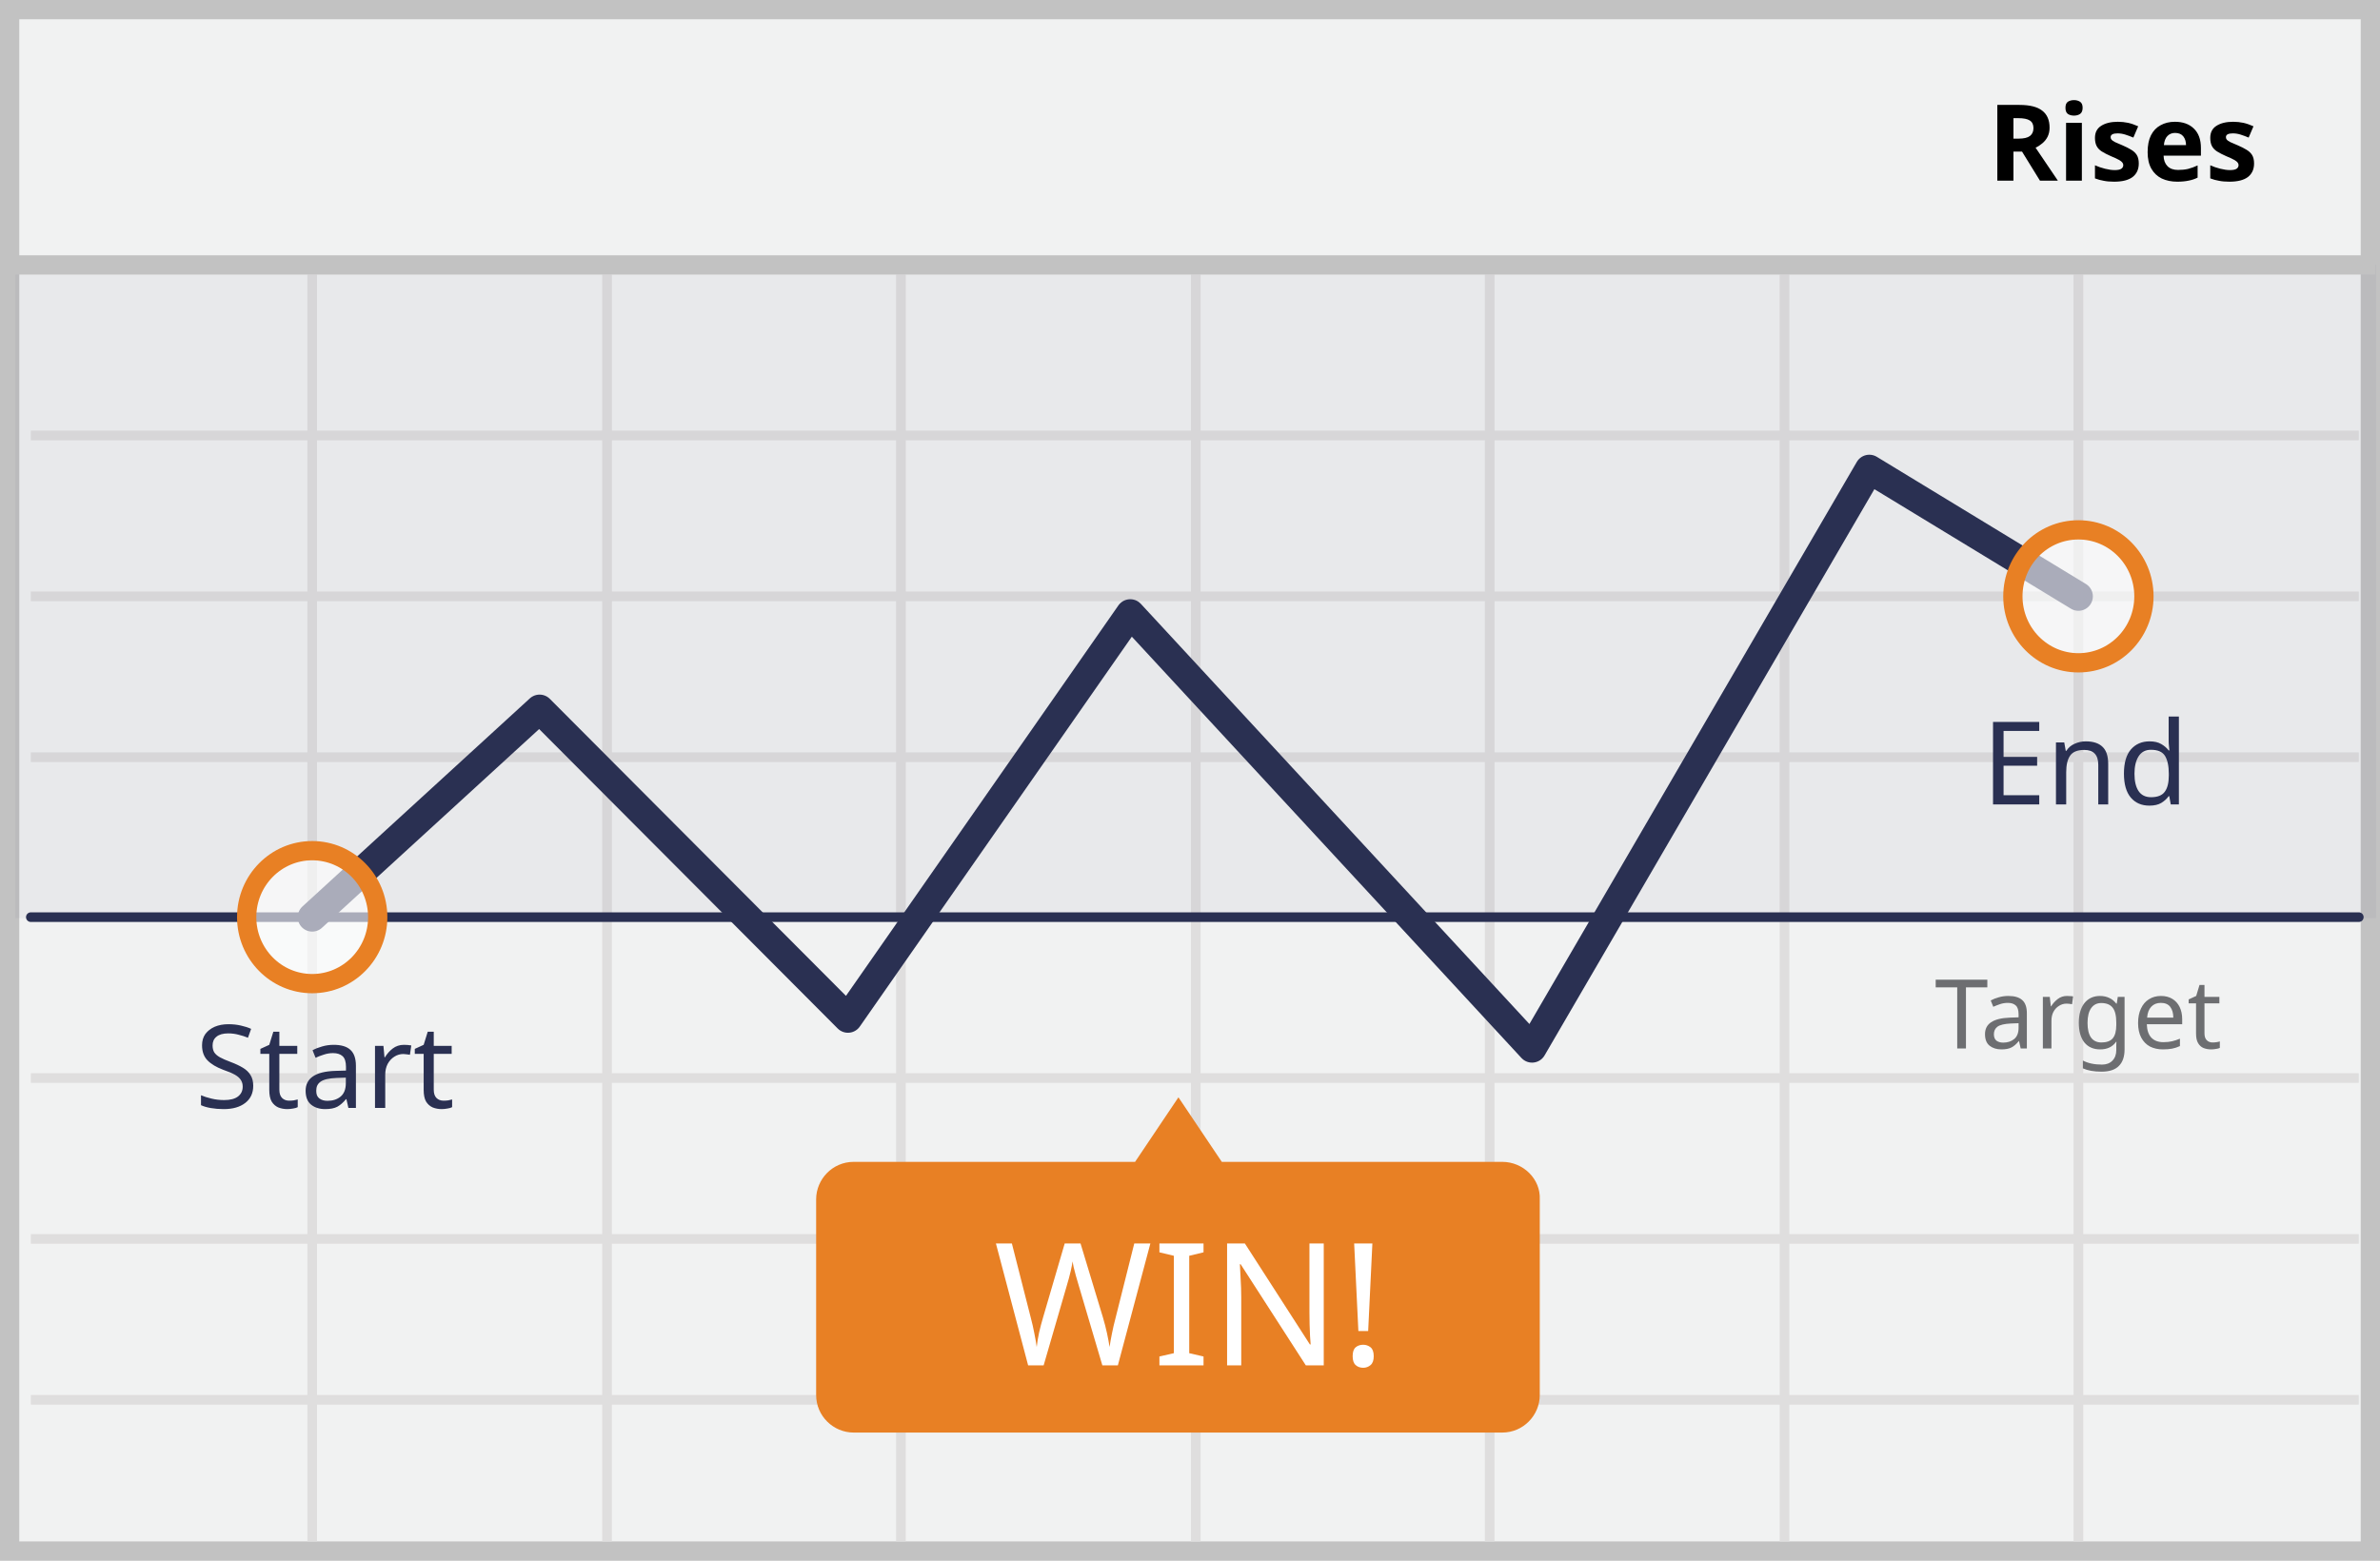
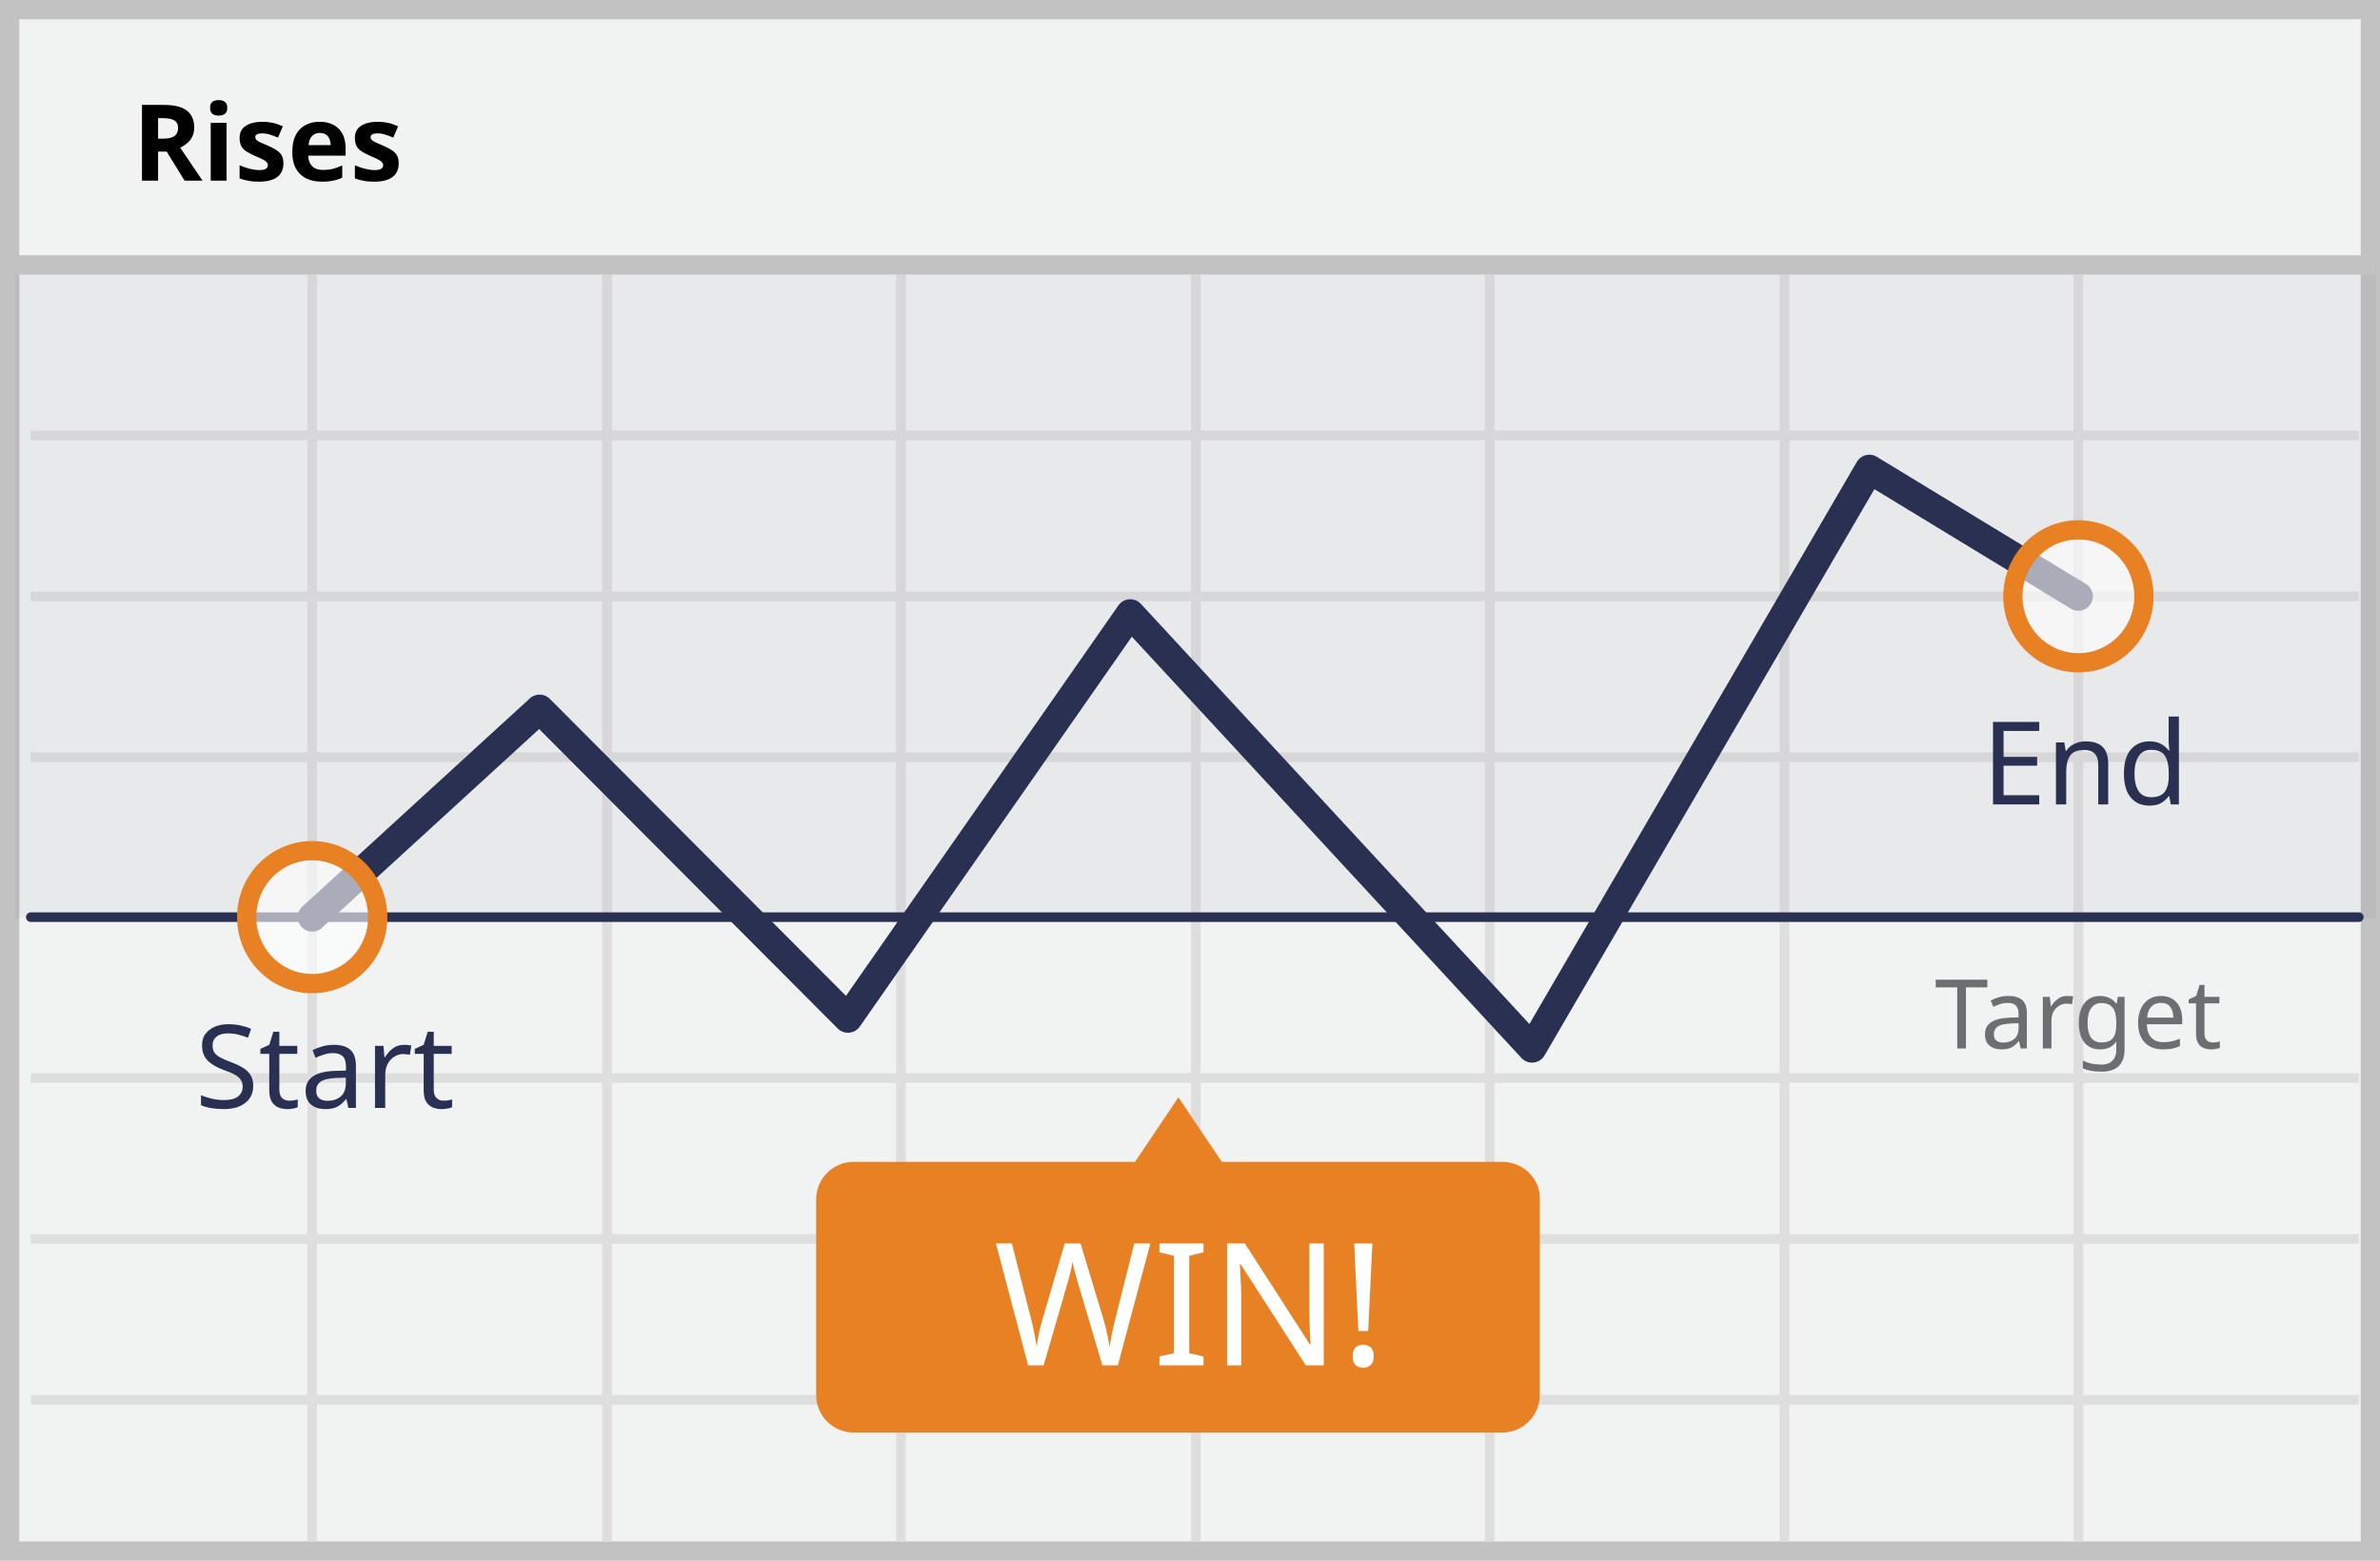
<svg xmlns="http://www.w3.org/2000/svg" version="1.1" id="Layer_1" x="0px" y="0px" viewBox="0 0 247 162" style="enable-background:new 0 0 247 162;" xml:space="preserve">
  <style type="text/css">
	.st0{fill:#F1F2F2;stroke:#C2C2C2;stroke-width:2;stroke-miterlimit:10;}
	.st1{fill:none;stroke:#DFDEDE;stroke-miterlimit:10;}
	.st2{fill:none;stroke:#2A3052;stroke-linecap:round;stroke-linejoin:round;stroke-miterlimit:10;}
	.st3{opacity:5.000000e-02;fill:#2A3052;}
	.st4{font-family:'Roboto-Bold';}
	.st5{font-size:12px;}
	.st6{font-family:'Roboto-Regular';}
	.st7{font-size:11px; font-weight:bold;}
	.st8{fill:none;stroke:#2A3052;stroke-width:3;stroke-linecap:round;stroke-linejoin:round;stroke-miterlimit:10;}
	.st9{fill:#2A3052;}
	.st10{fill:#E88024;}
	.st11{fill:#6D6E71;}
	.st12{font-family:'Roboto-Italic';}
	.st13{font-size:10px;}
	.st14{fill:#FFFFFF;}
	.st15{font-size:17.723px;}
	.st16{opacity:0.6;}
	.st17{fill:none;stroke:#E88024;stroke-width:2;stroke-miterlimit:10;}
</style>
  <g>
    <rect x="1" y="1" class="st0" width="245" height="160" />
    <g>
      <line class="st1" x1="3.2" y1="45.2" x2="244.8" y2="45.2" />
      <line class="st1" x1="3.2" y1="61.9" x2="244.8" y2="61.9" />
      <line class="st1" x1="3.2" y1="78.6" x2="244.8" y2="78.6" />
      <line class="st1" x1="3.2" y1="111.9" x2="244.8" y2="111.9" />
      <line class="st1" x1="3.2" y1="128.6" x2="244.8" y2="128.6" />
      <line class="st1" x1="3.2" y1="145.3" x2="244.8" y2="145.3" />
      <line class="st1" x1="32.4" y1="28.5" x2="32.4" y2="160" />
      <line class="st1" x1="63" y1="28.5" x2="63" y2="160" />
      <line class="st1" x1="93.5" y1="28.5" x2="93.5" y2="160" />
      <line class="st1" x1="124.1" y1="28.5" x2="124.1" y2="160" />
      <line class="st1" x1="154.6" y1="28.5" x2="154.6" y2="160" />
      <line class="st1" x1="185.2" y1="28.5" x2="185.2" y2="160" />
      <line class="st1" x1="215.7" y1="28.5" x2="215.7" y2="160" />
      <line class="st2" x1="3.2" y1="95.2" x2="244.8" y2="95.2" />
    </g>
    <rect x="1.6" y="27.5" class="st3" width="245" height="67.8" />
    <line class="st0" x1="1.5" y1="27.5" x2="246.5" y2="27.5" />
-     <text transform="matrix(1 0 0 1 206.3019 18.75)" class="st6 st7">Rises</text>
+     <text transform="matrix(1 0 0 1 13.75 18.75)" class="st6 st7">Rises</text>
    <polyline class="st8" points="32.4,95.2 56,73.6 88,105.7 117.3,63.7 159,108.8 194,48.7 215.7,61.9  " />
    <text transform="matrix(1 0 0 1 20.25 115)" class="st9 st6 st5">Start</text>
    <text transform="matrix(1 0 0 1 205.6835 83.5)" class="st9 st6 st5">End</text>
    <path class="st10" d="M155.9,120.6h-29.1l-4.5-6.7l-4.5,6.7H88.6c-2.2,0-3.9,1.8-3.9,3.9v20.3c0,2.2,1.8,3.9,3.9,3.9h67.3   c2.2,0,3.9-1.8,3.9-3.9v-20.3C159.9,122.4,158.1,120.6,155.9,120.6z" />
    <g>
      <text transform="matrix(1 0 0 1 200.7959 108.8332)" class="st11 st12 st13">Target</text>
    </g>
    <g>
      <text transform="matrix(1 0 0 1 103.1384 141.7256)" class="st14 st4 st15">WIN!</text>
    </g>
    <g>
      <g class="st16">
        <ellipse class="st14" cx="215.7" cy="61.9" rx="6.8" ry="6.9" />
      </g>
      <g>
        <ellipse class="st17" cx="215.7" cy="61.9" rx="6.8" ry="6.9" />
      </g>
    </g>
    <g>
      <g class="st16">
        <ellipse class="st14" cx="32.4" cy="95.2" rx="6.8" ry="6.9" />
      </g>
      <g>
        <ellipse class="st17" cx="32.4" cy="95.2" rx="6.8" ry="6.9" />
      </g>
    </g>
  </g>
</svg>
